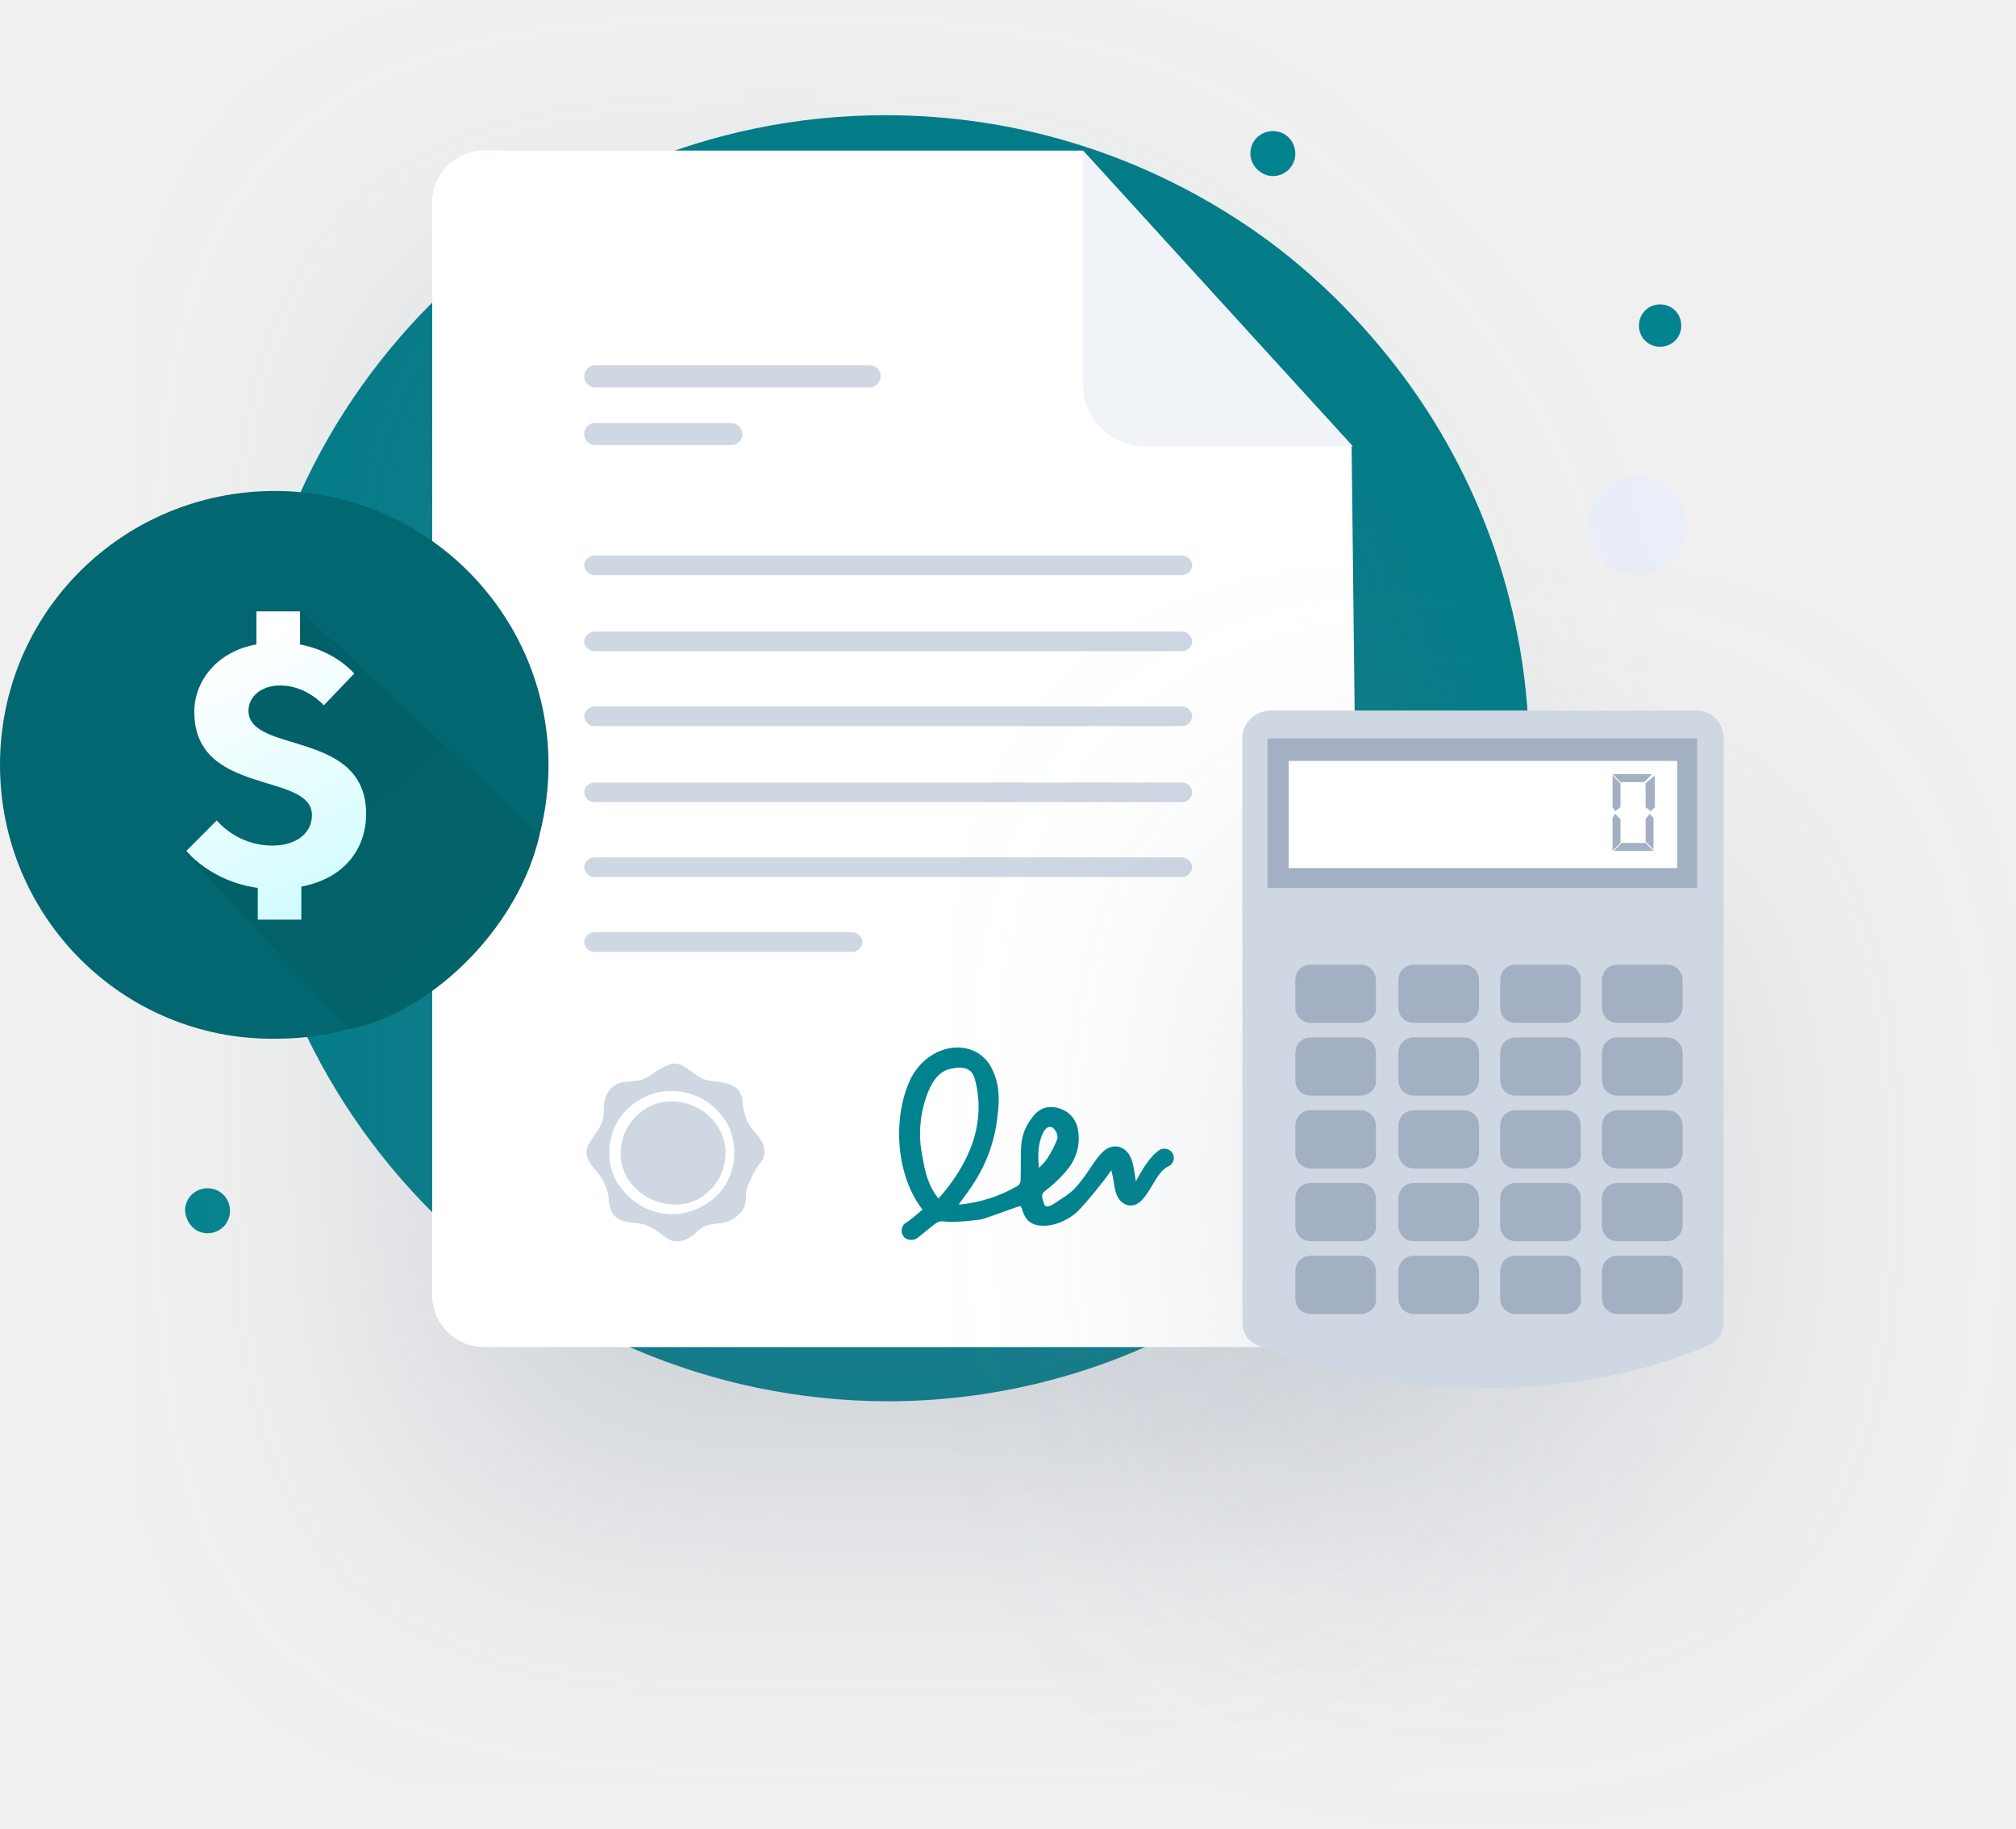
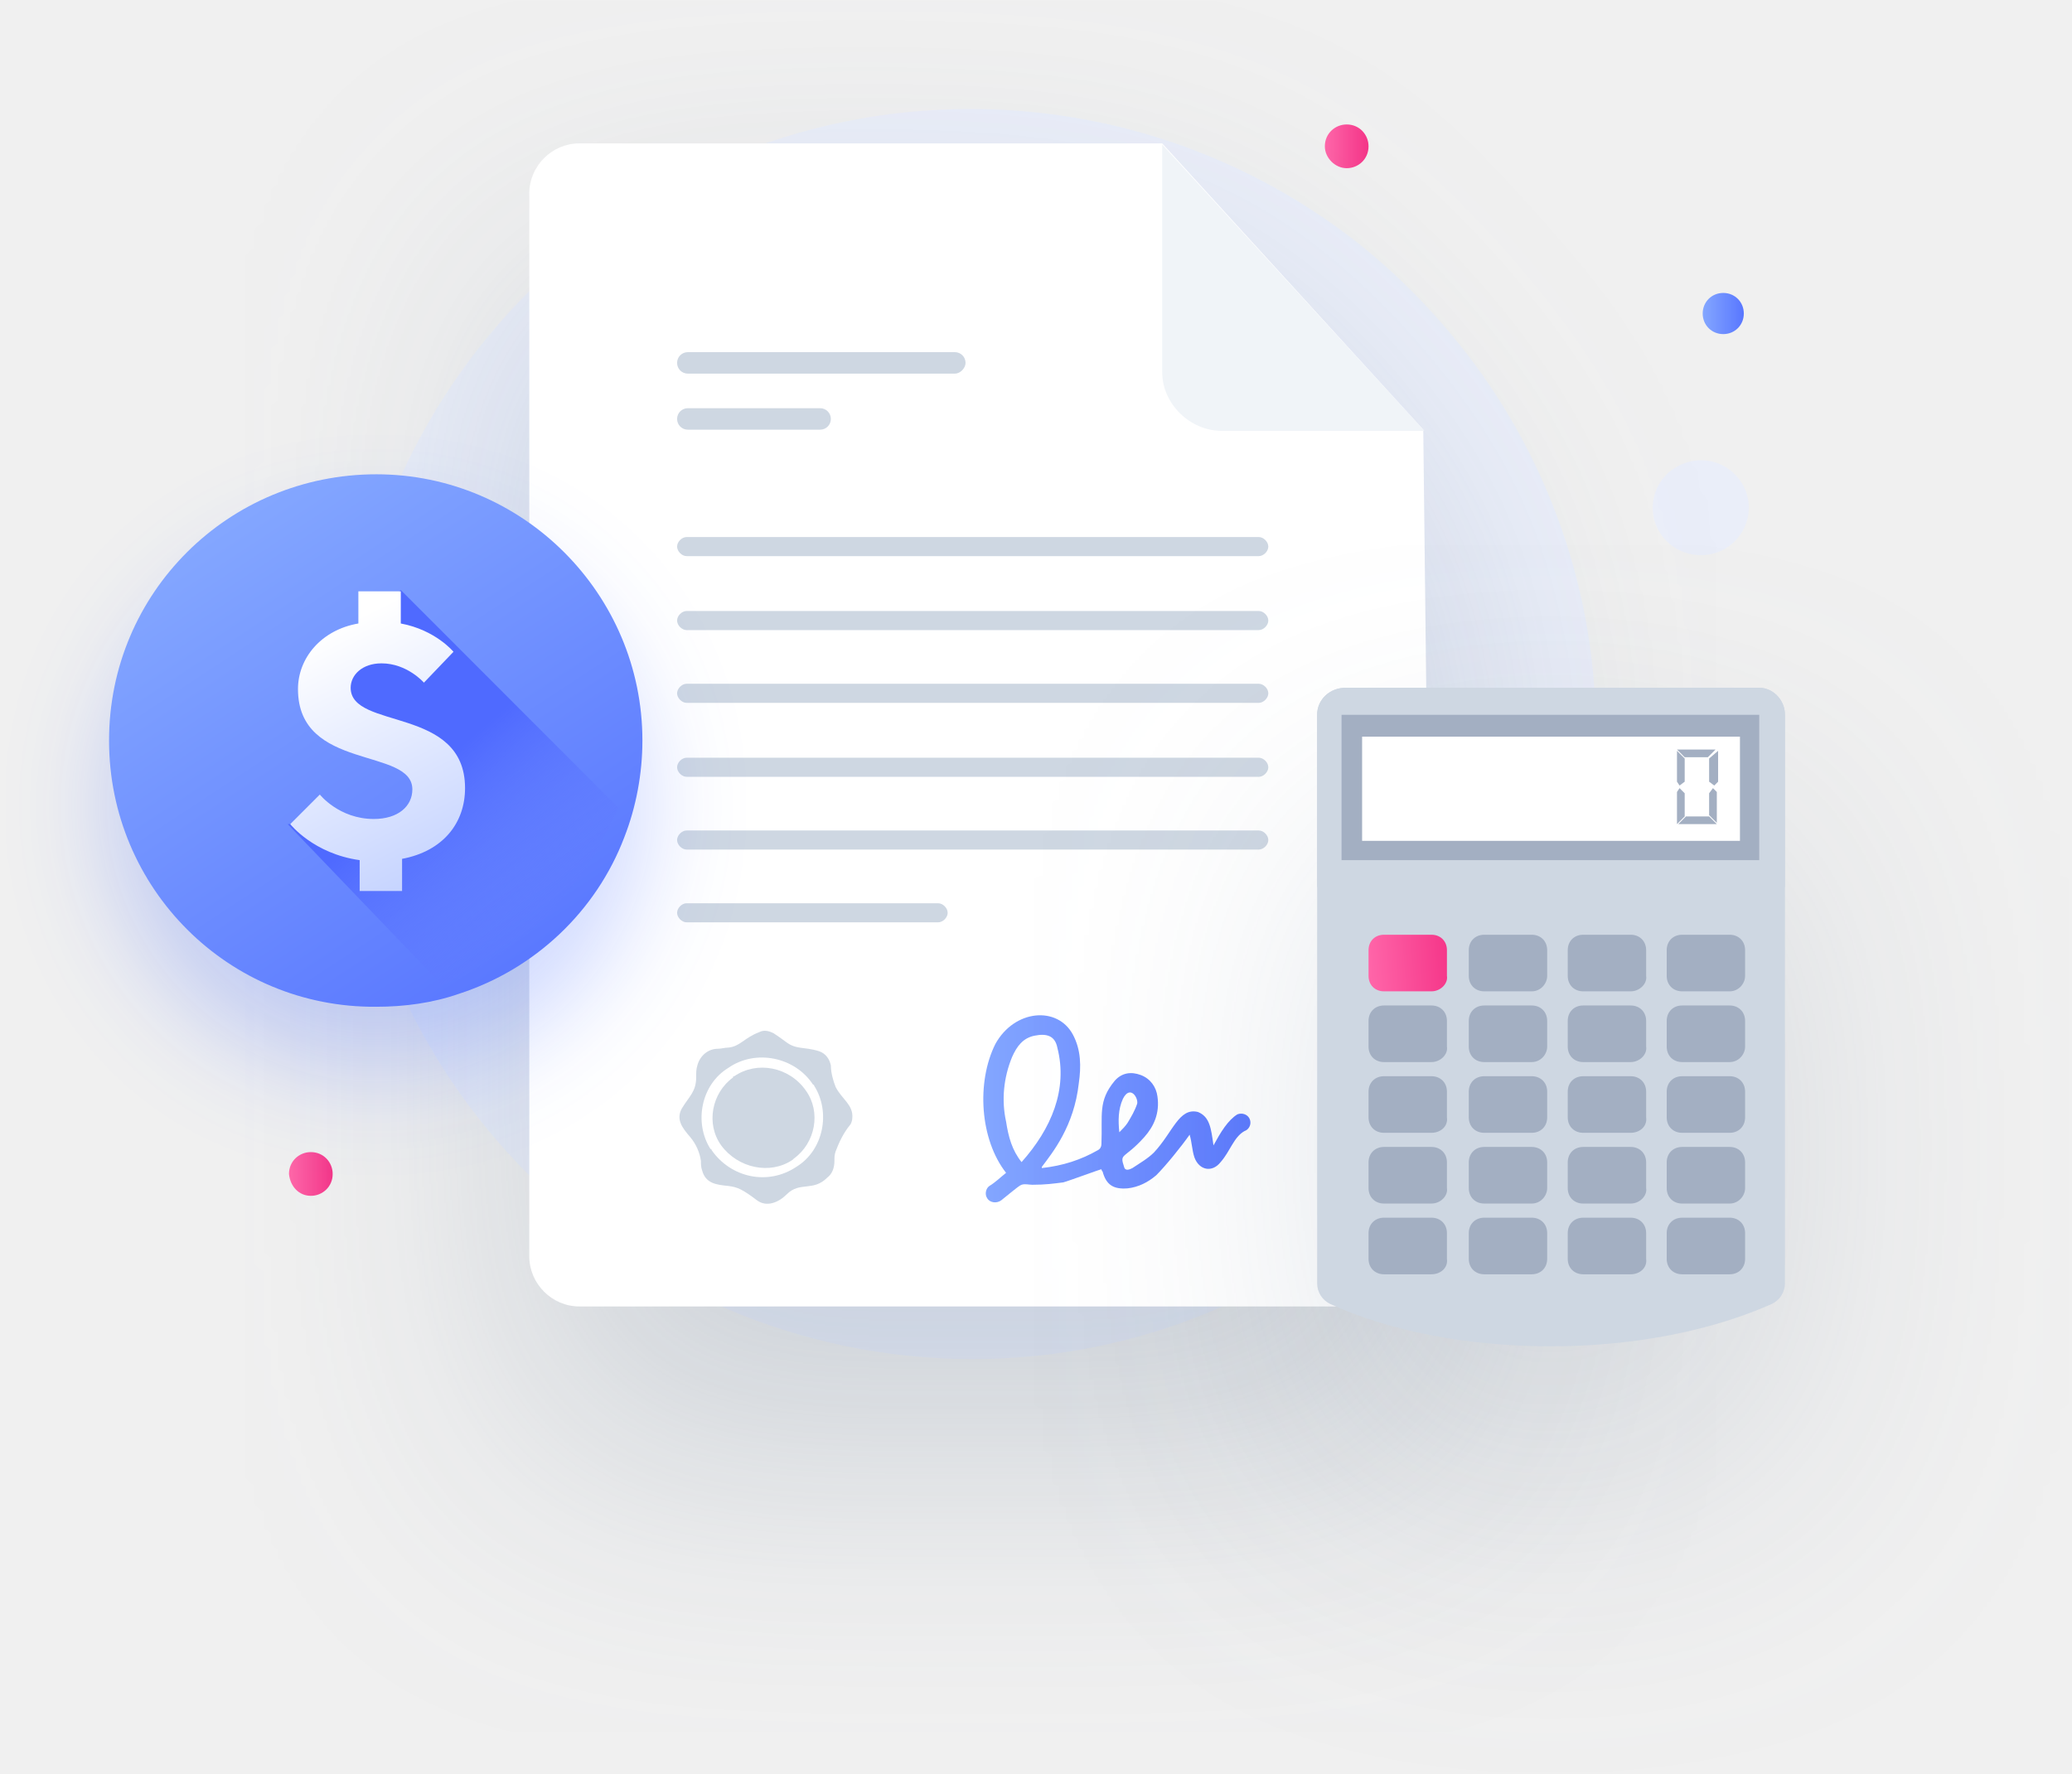
- <svg xmlns="http://www.w3.org/2000/svg" width="280" height="254" viewBox="0 0 280 254" fill="none">
-   <path d="M212.396 105.308C212.396 125.521 205.604 144.265 194.222 159.333C187.981 167.419 180.454 174.585 171.826 180.098C157.874 189.286 141.169 194.615 123.179 194.615C73.797 194.432 33.778 154.372 33.778 105.308C33.778 55.876 73.797 16 122.995 16C140.985 16 157.691 21.329 171.642 30.333C180.27 35.846 187.797 43.013 194.039 51.098C205.604 66.166 212.396 84.91 212.396 105.308Z" fill="#007C87" />
-   <path d="M28.821 171.278C30.473 171.278 31.942 169.991 31.942 168.154C31.942 166.5 30.657 165.03 28.821 165.03C27.169 165.03 25.701 166.316 25.701 168.154C25.884 169.991 27.169 171.278 28.821 171.278Z" fill="#06838F" />
-   <path d="M176.783 24.453C178.435 24.453 179.903 23.167 179.903 21.329C179.903 19.675 178.618 18.205 176.783 18.205C175.13 18.205 173.662 19.491 173.662 21.329C173.662 22.983 175.13 24.453 176.783 24.453Z" fill="#00838F" />
-   <path d="M232.039 77.927C234.792 75.355 234.976 71.128 232.406 68.372C229.836 65.615 225.613 65.432 222.676 68.004C219.923 70.577 219.739 74.803 222.309 77.56C224.879 80.316 229.285 80.5 232.039 77.927Z" fill="#EAEEF9" />
-   <path d="M230.57 48.158C232.222 48.158 233.507 46.872 233.507 45.218C233.507 43.564 232.222 42.278 230.57 42.278C228.918 42.278 227.633 43.564 227.633 45.218C227.633 46.872 228.918 48.158 230.57 48.158Z" fill="#00838F" />
-   <g filter="url(#filter0_d_487_4890)">
-     <path d="M187.72 61.814L189.082 179.923C189.082 183.843 185.847 187.081 181.931 187.081H67.177C63.261 187.081 60.026 183.843 60.026 179.923V28.069C60.026 24.149 63.261 20.911 67.177 20.911H150.433L187.72 61.814Z" fill="white" />
+ <svg xmlns="http://www.w3.org/2000/svg" width="285" height="244" viewBox="0 0 285 244" fill="none">
+   <path d="M219.53 101C219.53 120.465 212.989 138.514 202.029 153.025C196.018 160.811 188.771 167.712 180.462 173.021C167.027 181.868 150.941 187 133.617 187C86.064 186.823 47.527 148.247 47.527 101C47.527 53.399 86.064 15 133.44 15C150.764 15 166.85 20.132 180.285 28.802C188.594 34.111 195.842 41.012 201.852 48.798C212.989 63.309 219.53 81.358 219.53 101Z" fill="#EAEEF9" />
+   <path d="M42.754 164.527C44.345 164.527 45.759 163.288 45.759 161.518C45.759 159.926 44.522 158.51 42.754 158.51C41.163 158.51 39.748 159.749 39.748 161.518C39.925 163.288 41.163 164.527 42.754 164.527Z" fill="url(#paint0_linear_477_4995)" />
+   <path d="M185.235 23.14C186.826 23.14 188.24 21.901 188.24 20.132C188.24 18.539 187.003 17.123 185.235 17.123C183.644 17.123 182.23 18.362 182.23 20.132C182.23 21.724 183.644 23.14 185.235 23.14Z" fill="url(#paint1_linear_477_4995)" />
+   <path d="M238.444 74.634C241.096 72.156 241.273 68.087 238.798 65.432C236.323 62.778 232.257 62.601 229.429 65.078C226.777 67.556 226.601 71.626 229.075 74.28C231.55 76.934 235.793 77.111 238.444 74.634Z" fill="#EAEEF9" />
+   <path d="M237.03 45.967C238.621 45.967 239.859 44.728 239.859 43.136C239.859 41.543 238.621 40.304 237.03 40.304C235.439 40.304 234.202 41.543 234.202 43.136C234.202 44.728 235.439 45.967 237.03 45.967Z" fill="url(#paint2_linear_477_4995)" />
+   <g filter="url(#filter0_d_477_4995)">
+     <path d="M195.767 59.118L197.079 172.852C197.079 176.627 193.964 179.745 190.193 179.745H79.689C75.918 179.745 72.803 176.627 72.803 172.852V26.622C72.803 22.847 75.918 19.729 79.689 19.729H159.862L195.767 59.118Z" fill="white" />
  </g>
-   <path d="M150.433 21.081V53.634C150.433 58.065 154.349 61.985 158.946 61.985H187.89" fill="#F0F4F8" />
-   <path d="M82.5 79.88C81.819 79.88 81.138 79.198 81.138 78.516C81.138 77.835 81.819 77.153 82.5 77.153H164.224C164.905 77.153 165.587 77.835 165.587 78.516C165.587 79.198 164.905 79.88 164.224 79.88H82.5V79.88Z" fill="#CED7E2" />
-   <path d="M82.5 90.447C81.819 90.447 81.138 89.765 81.138 89.083C81.138 88.402 81.819 87.72 82.5 87.72H164.224C164.905 87.72 165.587 88.402 165.587 89.083C165.587 89.765 164.905 90.447 164.224 90.447H82.5Z" fill="#CED7E2" />
-   <path d="M82.5 100.843C81.819 100.843 81.138 100.161 81.138 99.479C81.138 98.798 81.819 98.116 82.5 98.116H164.224C164.905 98.116 165.587 98.798 165.587 99.479C165.587 100.161 164.905 100.843 164.224 100.843H82.5Z" fill="#CED7E2" />
-   <path d="M82.5 111.41C81.819 111.41 81.138 110.728 81.138 110.046C81.138 109.365 81.819 108.683 82.5 108.683H164.224C164.905 108.683 165.587 109.365 165.587 110.046C165.587 110.728 164.905 111.41 164.224 111.41H82.5Z" fill="#CED7E2" />
-   <path d="M82.5 121.806C81.819 121.806 81.138 121.124 81.138 120.443C81.138 119.761 81.819 119.079 82.5 119.079H164.224C164.905 119.079 165.587 119.761 165.587 120.443C165.587 121.124 164.905 121.806 164.224 121.806H82.5Z" fill="#CED7E2" />
-   <path d="M82.5 132.202C81.819 132.202 81.138 131.521 81.138 130.839C81.138 130.157 81.819 129.475 82.5 129.475H118.425C119.106 129.475 119.787 130.157 119.787 130.839C119.787 131.521 119.106 132.202 118.425 132.202H82.5Z" fill="#CED7E2" />
-   <path d="M120.809 53.804H82.671C81.819 53.804 81.138 53.122 81.138 52.27C81.138 51.418 81.819 50.736 82.671 50.736H120.809C121.66 50.736 122.341 51.418 122.341 52.27C122.341 52.952 121.66 53.804 120.809 53.804Z" fill="#CED7E2" />
-   <path d="M101.569 61.814H82.671C81.819 61.814 81.138 61.133 81.138 60.281C81.138 59.428 81.819 58.747 82.671 58.747H101.569C102.421 58.747 103.102 59.428 103.102 60.281C103.102 61.133 102.421 61.814 101.569 61.814Z" fill="#CED7E2" />
-   <path d="M157.754 164.073C157.414 161.687 157.244 159.982 155.541 159.301C152.817 158.619 151.966 162.198 149.241 165.095C148.39 165.947 147.198 166.629 146.177 167.311C145.836 167.481 145.155 167.822 144.985 167.14C144.304 165.095 144.985 166.118 147.879 162.88C149.242 161.346 150.093 159.471 149.752 157.085C149.582 155.722 148.731 154.529 147.369 154.017C146.007 153.506 144.645 153.676 143.623 154.869C141.239 157.767 141.92 159.642 141.75 163.902C141.75 164.243 141.58 164.584 141.239 164.754C138.856 166.118 136.302 166.97 133.237 167.311C133.237 167.14 133.237 167.14 133.237 167.14C134.77 165.095 137.834 161.346 138.515 155.21C138.856 152.824 138.856 150.438 137.664 148.223C135.451 144.132 129.321 144.644 126.597 149.586C123.873 155.04 124.384 163.221 128.129 167.993C127.278 168.674 126.597 169.356 125.746 169.867C125.235 170.208 125.065 171.06 125.405 171.572C125.746 172.253 126.767 172.424 127.448 171.913C130.173 169.697 130.002 169.867 130.343 169.697C130.854 169.527 131.364 169.697 131.875 169.697C133.748 169.697 134.94 169.527 136.302 169.356C136.983 169.186 141.58 167.481 141.75 167.481C141.75 167.481 141.75 167.652 141.92 167.822C142.431 169.697 143.453 170.379 145.496 170.208C147.028 170.038 148.39 169.356 149.582 168.333C150.944 166.97 153.157 164.243 154.349 162.539C154.69 163.732 154.69 164.754 155.03 165.777C155.711 167.652 157.584 167.993 158.776 166.459C160.138 164.925 160.649 162.88 162.181 162.028C162.692 161.857 163.032 161.346 163.032 160.835C163.032 159.812 162.011 159.301 161.16 159.642C159.798 160.494 158.776 162.198 157.754 164.073ZM130.343 166.459C128.981 164.754 128.47 162.88 128.129 160.664C127.448 157.596 127.789 154.358 128.981 151.461C129.662 149.927 130.513 148.734 132.216 148.393C133.918 148.052 135.11 148.393 135.451 150.097C136.983 156.062 134.599 161.687 130.343 166.459ZM144.815 157.426C145.836 155.381 147.028 157.255 146.858 158.108C146.517 159.13 146.007 159.982 145.496 160.835C145.155 161.346 144.815 161.687 144.304 162.198C144.134 160.494 144.134 158.96 144.815 157.426Z" fill="#00838F" />
-   <path d="M96.802 171.061C95.61 172.254 93.908 172.935 92.546 171.913C90.502 170.379 89.822 170.038 88.459 169.868C86.757 169.697 85.225 169.527 84.714 167.652C84.543 167.141 84.543 166.8 84.543 166.289C84.373 165.095 83.862 163.902 83.011 162.88C81.819 161.516 80.968 160.323 81.819 158.79C82.841 157.085 83.862 156.404 83.862 154.358C83.862 153.677 83.862 153.165 84.033 152.654C84.373 151.291 85.565 150.268 86.927 150.268C87.438 150.268 87.949 150.098 88.459 150.098C90.162 149.927 90.673 148.734 92.886 147.882C93.567 147.541 94.248 147.712 94.929 148.052C95.44 148.393 95.951 148.734 96.632 149.245C98.164 150.438 99.186 149.927 101.399 150.609C102.421 150.95 102.931 151.802 103.102 152.654C103.102 153.677 103.442 154.87 103.783 155.722C104.634 157.426 106.337 158.278 106.166 160.153C106.166 160.494 105.996 161.005 105.826 161.176C104.974 162.198 104.293 163.562 103.783 164.925C103.612 165.436 103.612 165.777 103.612 166.289C103.612 167.311 103.272 168.163 102.591 168.675C100.548 170.72 98.675 169.186 96.802 171.061ZM86.076 164.755C88.8 168.675 94.078 169.868 98.164 167.141C102.08 164.755 103.102 159.301 100.718 155.551C100.718 155.551 100.718 155.381 100.548 155.381C97.994 151.461 92.375 150.268 88.459 152.995C84.543 155.381 83.522 160.835 85.906 164.584C86.076 164.584 86.076 164.755 86.076 164.755Z" fill="#CED7E2" />
-   <path d="M89.311 154.188C92.546 151.973 97.143 152.825 99.526 156.233C101.74 159.301 100.888 163.732 97.824 165.948L97.653 166.118C94.419 168.334 89.822 167.311 87.438 164.073C85.225 161.005 86.076 156.574 89.141 154.359C89.141 154.188 89.141 154.188 89.311 154.188Z" fill="#CED7E2" />
-   <path d="M184.86 105.491C186.145 105.124 186.879 103.654 186.512 102.367C186.145 101.081 184.676 100.346 183.391 100.714C182.106 101.081 181.372 102.551 181.739 103.838C182.106 105.124 183.575 105.859 184.86 105.491Z" fill="#EAEEF9" />
-   <g filter="url(#filter1_d_487_4890)">
-     <path d="M239.381 102.551V183.773C239.381 185.06 238.647 186.162 237.546 186.714C229.285 190.389 218.27 192.778 205.971 192.778C193.855 192.778 182.84 190.573 174.396 186.714C173.295 186.162 172.56 185.06 172.56 183.773V102.551C172.56 100.346 174.396 98.692 176.599 98.692H235.343C237.546 98.508 239.381 100.346 239.381 102.551Z" fill="#CED7E2" />
+   <path d="M159.862 19.893V51.24C159.862 55.507 163.633 59.282 168.059 59.282H195.931" fill="#F0F4F8" />
+   <path d="M94.445 76.514C93.789 76.514 93.133 75.858 93.133 75.201C93.133 74.545 93.789 73.888 94.445 73.888H173.142C173.798 73.888 174.454 74.545 174.454 75.201C174.454 75.858 173.798 76.514 173.142 76.514H94.445Z" fill="#CED7E2" />
+   <path d="M94.445 86.69C93.789 86.69 93.133 86.033 93.133 85.377C93.133 84.72 93.789 84.064 94.445 84.064H173.142C173.798 84.064 174.454 84.72 174.454 85.377C174.454 86.033 173.798 86.69 173.142 86.69H94.445Z" fill="#CED7E2" />
+   <path d="M94.445 96.701C93.789 96.701 93.133 96.044 93.133 95.388C93.133 94.731 93.789 94.075 94.445 94.075H173.142C173.798 94.075 174.454 94.731 174.454 95.388C174.454 96.044 173.798 96.701 173.142 96.701H94.445Z" fill="#CED7E2" />
+   <path d="M94.445 106.876C93.789 106.876 93.133 106.22 93.133 105.563C93.133 104.907 93.789 104.25 94.445 104.25H173.142C173.798 104.25 174.454 104.907 174.454 105.563C174.454 106.22 173.798 106.876 173.142 106.876H94.445Z" fill="#CED7E2" />
+   <path d="M94.445 116.887C93.789 116.887 93.133 116.231 93.133 115.574C93.133 114.918 93.789 114.261 94.445 114.261H173.142C173.798 114.261 174.454 114.918 174.454 115.574C174.454 116.231 173.798 116.887 173.142 116.887H94.445Z" fill="#CED7E2" />
+   <path d="M94.445 126.899C93.789 126.899 93.133 126.242 93.133 125.586C93.133 124.929 93.789 124.273 94.445 124.273H129.039C129.695 124.273 130.35 124.929 130.35 125.586C130.35 126.242 129.695 126.899 129.039 126.899H94.445Z" fill="#CED7E2" />
+   <path d="M131.334 51.404H94.609C93.789 51.404 93.133 50.748 93.133 49.927C93.133 49.106 93.789 48.45 94.609 48.45H131.334C132.154 48.45 132.81 49.106 132.81 49.927C132.81 50.583 132.154 51.404 131.334 51.404Z" fill="#CED7E2" />
+   <path d="M112.807 59.117H94.609C93.789 59.117 93.133 58.461 93.133 57.64C93.133 56.82 93.789 56.163 94.609 56.163H112.807C113.627 56.163 114.283 56.82 114.283 57.64C114.283 58.461 113.627 59.117 112.807 59.117Z" fill="#CED7E2" />
+   <path d="M166.912 157.589C166.584 155.291 166.42 153.65 164.78 152.993C162.157 152.337 161.337 155.783 158.714 158.573C157.894 159.394 156.747 160.05 155.763 160.707C155.435 160.871 154.779 161.199 154.615 160.543C153.959 158.573 154.615 159.558 157.402 156.44C158.714 154.963 159.534 153.158 159.206 150.86C159.042 149.547 158.222 148.398 156.911 147.906C155.599 147.413 154.287 147.577 153.304 148.726C151.008 151.516 151.664 153.322 151.5 157.425C151.5 157.753 151.336 158.081 151.008 158.245C148.713 159.558 146.254 160.379 143.303 160.707C143.303 160.543 143.303 160.543 143.303 160.543C144.778 158.573 147.729 154.963 148.385 149.055C148.713 146.757 148.713 144.459 147.565 142.326C145.434 138.387 139.532 138.879 136.908 143.639C134.285 148.89 134.777 156.768 138.384 161.363C137.564 162.02 136.908 162.676 136.089 163.169C135.597 163.497 135.433 164.318 135.761 164.81C136.089 165.466 137.072 165.631 137.728 165.138C140.351 163.005 140.187 163.169 140.515 163.005C141.007 162.841 141.499 163.005 141.991 163.005C143.794 163.005 144.942 162.841 146.254 162.676C146.909 162.512 151.336 160.871 151.5 160.871C151.5 160.871 151.5 161.035 151.664 161.199C152.156 163.005 153.14 163.661 155.107 163.497C156.583 163.333 157.894 162.676 159.042 161.692C160.354 160.379 162.485 157.753 163.633 156.112C163.961 157.26 163.961 158.245 164.288 159.23C164.944 161.035 166.748 161.363 167.895 159.886C169.207 158.409 169.699 156.44 171.174 155.619C171.666 155.455 171.994 154.963 171.994 154.47C171.994 153.486 171.011 152.993 170.191 153.322C168.879 154.142 167.895 155.783 166.912 157.589ZM140.515 159.886C139.204 158.245 138.712 156.44 138.384 154.306C137.728 151.352 138.056 148.234 139.204 145.444C139.86 143.967 140.679 142.818 142.319 142.49C143.958 142.162 145.106 142.49 145.434 144.131C146.909 149.875 144.614 155.291 140.515 159.886ZM154.451 151.188C155.435 149.219 156.583 151.024 156.419 151.845C156.091 152.829 155.599 153.65 155.107 154.47C154.779 154.963 154.451 155.291 153.959 155.783C153.795 154.142 153.795 152.665 154.451 151.188Z" fill="url(#paint3_linear_477_4995)" />
+   <path d="M108.217 164.318C107.069 165.466 105.43 166.123 104.118 165.138C102.151 163.661 101.495 163.333 100.183 163.169C98.544 163.005 97.068 162.841 96.576 161.035C96.412 160.543 96.412 160.215 96.412 159.722C96.248 158.574 95.756 157.425 94.937 156.44C93.789 155.127 92.969 153.978 93.789 152.501C94.773 150.86 95.756 150.203 95.756 148.234C95.756 147.578 95.756 147.085 95.92 146.593C96.248 145.28 97.396 144.295 98.707 144.295C99.199 144.295 99.691 144.131 100.183 144.131C101.823 143.967 102.314 142.818 104.446 141.998C105.102 141.669 105.757 141.833 106.413 142.162C106.905 142.49 107.397 142.818 108.053 143.31C109.528 144.459 110.512 143.967 112.643 144.623C113.627 144.952 114.119 145.772 114.283 146.593C114.283 147.578 114.611 148.726 114.939 149.547C115.759 151.188 117.398 152.009 117.234 153.814C117.234 154.142 117.07 154.635 116.906 154.799C116.086 155.783 115.431 157.096 114.939 158.409C114.775 158.902 114.775 159.23 114.775 159.722C114.775 160.707 114.447 161.528 113.791 162.02C111.824 163.989 110.02 162.512 108.217 164.318ZM97.888 158.245C100.511 162.02 105.594 163.169 109.528 160.543C113.299 158.245 114.283 152.993 111.988 149.383C111.988 149.383 111.988 149.219 111.824 149.219C109.364 145.444 103.954 144.295 100.183 146.921C96.412 149.219 95.428 154.471 97.724 158.081C97.888 158.081 97.888 158.245 97.888 158.245Z" fill="#CED7E2" />
+   <path d="M101.003 148.07C104.118 145.936 108.545 146.757 110.84 150.039C112.972 152.993 112.152 157.261 109.201 159.394L109.037 159.558C105.922 161.692 101.495 160.707 99.2 157.589C97.068 154.635 97.888 150.368 100.839 148.234C100.839 148.07 100.839 148.07 101.003 148.07Z" fill="#CED7E2" />
+   <path d="M193.013 101.177C194.251 100.823 194.958 99.407 194.604 98.169C194.251 96.93 192.836 96.222 191.599 96.576C190.362 96.93 189.654 98.346 190.008 99.584C190.362 100.823 191.776 101.531 193.013 101.177Z" fill="#EAEEF9" />
+   <g filter="url(#filter1_d_477_4995)">
+     <path d="M245.516 98.346V176.56C245.516 177.798 244.808 178.86 243.748 179.391C235.793 182.93 225.186 185.23 213.342 185.23C201.675 185.23 191.069 183.107 182.937 179.391C181.876 178.86 181.169 177.798 181.169 176.56V98.346C181.169 96.222 182.937 94.63 185.058 94.63H241.626C243.748 94.453 245.516 96.222 245.516 98.346Z" fill="#CED7E2" />
  </g>
-   <path d="M239.381 102.551V127.175H172.56V102.551C172.56 100.346 174.396 98.692 176.599 98.692H235.343C237.546 98.508 239.381 100.346 239.381 102.551Z" fill="#CED7E2" />
-   <path d="M234.425 104.021H177.517V121.846H234.241V104.021H234.425Z" fill="white" />
-   <path d="M232.956 105.675V120.56H178.985V105.675H232.956ZM235.894 102.551H232.956H178.985H176.048V105.492V120.376V123.316H178.985H232.773H235.71V120.376V105.492V102.551H235.894Z" fill="#A3AFC2" />
-   <path d="M188.898 142.06H182.106C180.821 142.06 179.903 141.141 179.903 139.855V136.18C179.903 134.893 180.821 133.974 182.106 133.974H188.898C190.183 133.974 191.101 134.893 191.101 136.18V139.855C191.285 140.957 190.183 142.06 188.898 142.06Z" fill="#A3AFC2" />
-   <path d="M188.898 152.167H182.106C180.821 152.167 179.903 151.248 179.903 149.962V146.286C179.903 145 180.821 144.081 182.106 144.081H188.898C190.183 144.081 191.101 145 191.101 146.286V149.962C191.285 151.064 190.183 152.167 188.898 152.167Z" fill="#A3AFC2" />
-   <path d="M188.898 162.274H182.106C180.821 162.274 179.903 161.355 179.903 160.068V156.393C179.903 155.107 180.821 154.188 182.106 154.188H188.898C190.183 154.188 191.101 155.107 191.101 156.393V160.068C191.285 161.355 190.183 162.274 188.898 162.274Z" fill="#A3AFC2" />
-   <path d="M188.898 172.38H182.106C180.821 172.38 179.903 171.462 179.903 170.175V166.5C179.903 165.214 180.821 164.295 182.106 164.295H188.898C190.183 164.295 191.101 165.214 191.101 166.5V170.175C191.285 171.278 190.183 172.38 188.898 172.38Z" fill="#A3AFC2" />
-   <path d="M188.898 182.487H182.106C180.821 182.487 179.903 181.568 179.903 180.282V176.607C179.903 175.32 180.821 174.402 182.106 174.402H188.898C190.183 174.402 191.101 175.32 191.101 176.607V180.282C191.285 181.568 190.183 182.487 188.898 182.487Z" fill="#A3AFC2" />
-   <path d="M203.217 142.06H196.425C195.14 142.06 194.222 141.141 194.222 139.855V136.18C194.222 134.893 195.14 133.974 196.425 133.974H203.217C204.502 133.974 205.42 134.893 205.42 136.18V139.855C205.42 140.957 204.502 142.06 203.217 142.06Z" fill="#A3AFC2" />
-   <path d="M203.217 152.167H196.425C195.14 152.167 194.222 151.248 194.222 149.962V146.286C194.222 145 195.14 144.081 196.425 144.081H203.217C204.502 144.081 205.42 145 205.42 146.286V149.962C205.42 151.064 204.502 152.167 203.217 152.167Z" fill="#A3AFC2" />
-   <path d="M203.217 162.274H196.425C195.14 162.274 194.222 161.355 194.222 160.068V156.393C194.222 155.107 195.14 154.188 196.425 154.188H203.217C204.502 154.188 205.42 155.107 205.42 156.393V160.068C205.42 161.355 204.502 162.274 203.217 162.274Z" fill="#A3AFC2" />
-   <path d="M203.217 172.38H196.425C195.14 172.38 194.222 171.462 194.222 170.175V166.5C194.222 165.214 195.14 164.295 196.425 164.295H203.217C204.502 164.295 205.42 165.214 205.42 166.5V170.175C205.42 171.278 204.502 172.38 203.217 172.38Z" fill="#A3AFC2" />
-   <path d="M203.217 182.487H196.425C195.14 182.487 194.222 181.568 194.222 180.282V176.607C194.222 175.32 195.14 174.402 196.425 174.402H203.217C204.502 174.402 205.42 175.32 205.42 176.607V180.282C205.42 181.568 204.502 182.487 203.217 182.487Z" fill="#A3AFC2" />
-   <path d="M217.353 142.06H210.56C209.275 142.06 208.357 141.141 208.357 139.855V136.18C208.357 134.893 209.275 133.974 210.56 133.974H217.353C218.638 133.974 219.555 134.893 219.555 136.18V139.855C219.739 140.957 218.638 142.06 217.353 142.06Z" fill="#A3AFC2" />
-   <path d="M217.353 152.167H210.56C209.275 152.167 208.357 151.248 208.357 149.962V146.286C208.357 145 209.275 144.081 210.56 144.081H217.353C218.638 144.081 219.555 145 219.555 146.286V149.962C219.739 151.064 218.638 152.167 217.353 152.167Z" fill="#A3AFC2" />
-   <path d="M217.353 162.274H210.56C209.275 162.274 208.357 161.355 208.357 160.068V156.393C208.357 155.107 209.275 154.188 210.56 154.188H217.353C218.638 154.188 219.555 155.107 219.555 156.393V160.068C219.739 161.355 218.638 162.274 217.353 162.274Z" fill="#A3AFC2" />
-   <path d="M217.353 172.38H210.56C209.275 172.38 208.357 171.462 208.357 170.175V166.5C208.357 165.214 209.275 164.295 210.56 164.295H217.353C218.638 164.295 219.555 165.214 219.555 166.5V170.175C219.739 171.278 218.638 172.38 217.353 172.38Z" fill="#A3AFC2" />
-   <path d="M217.353 182.487H210.56C209.275 182.487 208.357 181.568 208.357 180.282V176.607C208.357 175.32 209.275 174.402 210.56 174.402H217.353C218.638 174.402 219.555 175.32 219.555 176.607V180.282C219.739 181.568 218.638 182.487 217.353 182.487Z" fill="#A3AFC2" />
-   <path d="M231.488 142.06H224.695C223.41 142.06 222.492 141.141 222.492 139.855V136.18C222.492 134.893 223.41 133.974 224.695 133.974H231.488C232.773 133.974 233.69 134.893 233.69 136.18V139.855C233.69 140.957 232.773 142.06 231.488 142.06Z" fill="#A3AFC2" />
-   <path d="M231.488 152.167H224.695C223.41 152.167 222.492 151.248 222.492 149.962V146.286C222.492 145 223.41 144.081 224.695 144.081H231.488C232.773 144.081 233.69 145 233.69 146.286V149.962C233.69 151.064 232.773 152.167 231.488 152.167Z" fill="#A3AFC2" />
-   <path d="M231.488 162.274H224.695C223.41 162.274 222.492 161.355 222.492 160.068V156.393C222.492 155.107 223.41 154.188 224.695 154.188H231.488C232.773 154.188 233.69 155.107 233.69 156.393V160.068C233.69 161.355 232.773 162.274 231.488 162.274Z" fill="#A3AFC2" />
-   <path d="M231.488 172.38H224.695C223.41 172.38 222.492 171.462 222.492 170.175V166.5C222.492 165.214 223.41 164.295 224.695 164.295H231.488C232.773 164.295 233.69 165.214 233.69 166.5V170.175C233.69 171.278 232.773 172.38 231.488 172.38Z" fill="#A3AFC2" />
-   <path d="M231.488 182.487H224.695C223.41 182.487 222.492 181.568 222.492 180.282V176.607C222.492 175.32 223.41 174.402 224.695 174.402H231.488C232.773 174.402 233.69 175.32 233.69 176.607V180.282C233.69 181.568 232.773 182.487 231.488 182.487Z" fill="#A3AFC2" />
-   <path d="M228.367 108.614L229.468 107.513H223.961L225.063 108.614H228.367Z" fill="#A3AFC2" />
-   <path d="M225.246 117.068L224.145 118.17H229.652L228.551 117.068H225.246Z" fill="#A3AFC2" />
-   <path d="M228.551 113.761V116.884L229.652 117.987V113.577L229.101 113.026L228.551 113.761Z" fill="#A3AFC2" />
-   <path d="M228.551 108.799V112.107L229.285 112.658L229.836 112.107V107.697L228.551 108.799Z" fill="#A3AFC2" />
-   <path d="M225.063 112.107V108.799L223.961 107.697V112.107L224.328 112.658L225.063 112.107Z" fill="#A3AFC2" />
-   <path d="M225.063 113.761L224.328 113.026L223.961 113.577V118.171L225.063 117.068V113.761Z" fill="#A3AFC2" />
-   <path d="M76.183 106.226C76.183 111.004 75.266 115.782 73.614 120.009C69.575 130.667 60.763 138.936 49.932 142.427C46.261 143.714 42.222 144.265 38.184 144.265C17.072 144.449 0 127.359 0 106.226C0 85.094 17.072 68.188 38.184 68.188C59.111 68.188 76.183 85.278 76.183 106.226Z" fill="#026771" />
-   <path d="M74.937 115.916C72.335 127.885 60.886 140.374 48.397 142.976L25.517 118.171L47.913 117.803L33.044 99.427L37.449 90.79L38 88.034L41.672 84.726L74.937 115.916Z" fill="url(#paint0_linear_487_4890)" />
-   <path d="M49.198 93.547L44.976 97.957C44.976 97.957 42.589 95.201 38.918 95.201C36.164 95.201 34.512 96.854 34.512 98.692C34.512 104.756 50.85 101.265 50.85 113.025C50.85 117.987 47.73 122.03 41.855 123.132V127.726H35.797V123.316C29.188 122.397 25.884 118.171 25.884 118.171L30.106 113.944C30.106 113.944 32.86 117.436 37.816 117.436C41.304 117.436 43.324 115.598 43.324 113.209C43.324 107.145 26.985 110.636 26.985 98.876C26.985 94.466 30.29 90.423 35.614 89.504V84.91H41.672V89.504C46.628 90.423 49.198 93.547 49.198 93.547Z" fill="url(#paint1_linear_487_4890)" />
+   <path d="M245.516 98.346V122.058H181.169V98.346C181.169 96.222 182.937 94.63 185.058 94.63H241.626C243.748 94.453 245.516 96.222 245.516 98.346Z" fill="#CED7E2" />
+   <path d="M240.742 99.761H185.942V116.926H240.566V99.761H240.742Z" fill="white" />
+   <path d="M239.328 101.354V115.687H187.356V101.354H239.328ZM242.157 98.346H239.328H187.356H184.528V101.177V115.51V118.342H187.356H239.152H241.98V115.51V101.177V98.346H242.157Z" fill="#A3AFC2" />
+   <path d="M196.902 136.391H190.361C189.124 136.391 188.24 135.506 188.24 134.268V130.729C188.24 129.49 189.124 128.605 190.361 128.605H196.902C198.14 128.605 199.023 129.49 199.023 130.729V134.268C199.2 135.329 198.14 136.391 196.902 136.391Z" fill="url(#paint4_linear_477_4995)" />
+   <path d="M196.902 146.124H190.361C189.124 146.124 188.24 145.239 188.24 144V140.461C188.24 139.222 189.124 138.338 190.361 138.338H196.902C198.14 138.338 199.023 139.222 199.023 140.461V144C199.2 145.062 198.14 146.124 196.902 146.124Z" fill="#A3AFC2" />
+   <path d="M196.902 155.856H190.361C189.124 155.856 188.24 154.971 188.24 153.733V150.193C188.24 148.955 189.124 148.07 190.361 148.07H196.902C198.14 148.07 199.023 148.955 199.023 150.193V153.733C199.2 154.971 198.14 155.856 196.902 155.856Z" fill="#A3AFC2" />
+   <path d="M196.902 165.589H190.361C189.124 165.589 188.24 164.704 188.24 163.465V159.926C188.24 158.687 189.124 157.802 190.361 157.802H196.902C198.14 157.802 199.023 158.687 199.023 159.926V163.465C199.2 164.527 198.14 165.589 196.902 165.589Z" fill="#A3AFC2" />
+   <path d="M196.902 175.321H190.361C189.124 175.321 188.24 174.436 188.24 173.198V169.659C188.24 168.42 189.124 167.535 190.361 167.535H196.902C198.14 167.535 199.023 168.42 199.023 169.659V173.198C199.2 174.436 198.14 175.321 196.902 175.321Z" fill="#A3AFC2" />
+   <path d="M210.691 136.391H204.15C202.913 136.391 202.029 135.506 202.029 134.268V130.729C202.029 129.49 202.913 128.605 204.15 128.605H210.691C211.928 128.605 212.812 129.49 212.812 130.729V134.268C212.812 135.329 211.928 136.391 210.691 136.391Z" fill="#A3AFC2" />
+   <path d="M210.691 146.124H204.15C202.913 146.124 202.029 145.239 202.029 144V140.461C202.029 139.222 202.913 138.338 204.15 138.338H210.691C211.928 138.338 212.812 139.222 212.812 140.461V144C212.812 145.062 211.928 146.124 210.691 146.124Z" fill="#A3AFC2" />
+   <path d="M210.691 155.856H204.15C202.913 155.856 202.029 154.971 202.029 153.733V150.193C202.029 148.955 202.913 148.07 204.15 148.07H210.691C211.928 148.07 212.812 148.955 212.812 150.193V153.733C212.812 154.971 211.928 155.856 210.691 155.856Z" fill="#A3AFC2" />
+   <path d="M210.691 165.589H204.15C202.913 165.589 202.029 164.704 202.029 163.465V159.926C202.029 158.687 202.913 157.802 204.15 157.802H210.691C211.928 157.802 212.812 158.687 212.812 159.926V163.465C212.812 164.527 211.928 165.589 210.691 165.589Z" fill="#A3AFC2" />
+   <path d="M210.691 175.321H204.15C202.913 175.321 202.029 174.436 202.029 173.198V169.659C202.029 168.42 202.913 167.535 204.15 167.535H210.691C211.928 167.535 212.812 168.42 212.812 169.659V173.198C212.812 174.436 211.928 175.321 210.691 175.321Z" fill="#A3AFC2" />
+   <path d="M224.302 136.391H217.762C216.524 136.391 215.64 135.506 215.64 134.268V130.729C215.64 129.49 216.524 128.605 217.762 128.605H224.302C225.54 128.605 226.424 129.49 226.424 130.729V134.268C226.6 135.329 225.54 136.391 224.302 136.391Z" fill="#A3AFC2" />
+   <path d="M224.302 146.124H217.762C216.524 146.124 215.64 145.239 215.64 144V140.461C215.64 139.222 216.524 138.338 217.762 138.338H224.302C225.54 138.338 226.424 139.222 226.424 140.461V144C226.6 145.062 225.54 146.124 224.302 146.124Z" fill="#A3AFC2" />
+   <path d="M224.302 155.856H217.762C216.524 155.856 215.64 154.971 215.64 153.733V150.193C215.64 148.955 216.524 148.07 217.762 148.07H224.302C225.54 148.07 226.424 148.955 226.424 150.193V153.733C226.6 154.971 225.54 155.856 224.302 155.856Z" fill="#A3AFC2" />
+   <path d="M224.302 165.589H217.762C216.524 165.589 215.64 164.704 215.64 163.465V159.926C215.64 158.687 216.524 157.802 217.762 157.802H224.302C225.54 157.802 226.424 158.687 226.424 159.926V163.465C226.6 164.527 225.54 165.589 224.302 165.589Z" fill="#A3AFC2" />
+   <path d="M224.302 175.321H217.762C216.524 175.321 215.64 174.436 215.64 173.198V169.659C215.64 168.42 216.524 167.535 217.762 167.535H224.302C225.54 167.535 226.424 168.42 226.424 169.659V173.198C226.6 174.436 225.54 175.321 224.302 175.321Z" fill="#A3AFC2" />
+   <path d="M237.914 136.391H231.373C230.136 136.391 229.252 135.506 229.252 134.268V130.729C229.252 129.49 230.136 128.605 231.373 128.605H237.914C239.151 128.605 240.035 129.49 240.035 130.729V134.268C240.035 135.329 239.151 136.391 237.914 136.391Z" fill="#A3AFC2" />
+   <path d="M237.914 146.124H231.373C230.136 146.124 229.252 145.239 229.252 144V140.461C229.252 139.222 230.136 138.338 231.373 138.338H237.914C239.151 138.338 240.035 139.222 240.035 140.461V144C240.035 145.062 239.151 146.124 237.914 146.124Z" fill="#A3AFC2" />
+   <path d="M237.914 155.856H231.373C230.136 155.856 229.252 154.971 229.252 153.733V150.193C229.252 148.955 230.136 148.07 231.373 148.07H237.914C239.151 148.07 240.035 148.955 240.035 150.193V153.733C240.035 154.971 239.151 155.856 237.914 155.856Z" fill="#A3AFC2" />
+   <path d="M237.914 165.589H231.373C230.136 165.589 229.252 164.704 229.252 163.465V159.926C229.252 158.687 230.136 157.802 231.373 157.802H237.914C239.151 157.802 240.035 158.687 240.035 159.926V163.465C240.035 164.527 239.151 165.589 237.914 165.589Z" fill="#A3AFC2" />
+   <path d="M237.914 175.321H231.373C230.136 175.321 229.252 174.436 229.252 173.198V169.659C229.252 168.42 230.136 167.535 231.373 167.535H237.914C239.151 167.535 240.035 168.42 240.035 169.659V173.198C240.035 174.436 239.151 175.321 237.914 175.321Z" fill="#A3AFC2" />
+   <path d="M234.909 104.184L235.97 103.123H230.666L231.727 104.184H234.909Z" fill="#A3AFC2" />
+   <path d="M231.904 112.325L230.843 113.386H236.146L235.086 112.325H231.904Z" fill="#A3AFC2" />
+   <path d="M235.086 109.14V112.148L236.146 113.21V108.963L235.616 108.432L235.086 109.14Z" fill="#A3AFC2" />
+   <path d="M235.086 104.362V107.547L235.793 108.078L236.323 107.547V103.301L235.086 104.362Z" fill="#A3AFC2" />
+   <path d="M231.727 107.547V104.362L230.666 103.301V107.547L231.02 108.078L231.727 107.547Z" fill="#A3AFC2" />
+   <path d="M231.727 109.14L231.02 108.432L230.666 108.963V113.387L231.727 112.325V109.14Z" fill="#A3AFC2" />
+   <g filter="url(#filter2_d_477_4995)">
+     <path d="M88.362 101.885C88.362 106.486 87.478 111.086 85.887 115.156C81.998 125.42 73.513 133.383 63.083 136.745C59.547 137.984 55.658 138.514 51.769 138.514C31.44 138.691 15 122.235 15 101.885C15 81.535 31.44 65.255 51.769 65.255C71.922 65.255 88.362 81.712 88.362 101.885Z" fill="url(#paint5_linear_477_4995)" />
+   </g>
+   <path d="M85.003 111.086C80.937 121.35 71.215 131.967 60.785 135.506L39.572 113.387L61.139 113.033L46.82 95.337L51.062 87.02L51.593 84.366L55.128 81.181L85.003 111.086Z" fill="url(#paint6_linear_477_4995)" />
+   <path d="M62.376 89.675L58.31 93.922C58.31 93.922 56.012 91.267 52.477 91.267C49.825 91.267 48.234 92.86 48.234 94.629C48.234 100.469 63.967 97.107 63.967 108.432C63.967 113.21 60.962 117.103 55.305 118.164V122.588H49.471V118.341C43.107 117.457 39.925 113.387 39.925 113.387L43.991 109.317C43.991 109.317 46.643 112.679 51.416 112.679C54.775 112.679 56.719 110.909 56.719 108.609C56.719 102.769 40.986 106.131 40.986 94.806C40.986 90.559 44.168 86.666 49.294 85.782V81.358H55.128V85.782C59.901 86.666 62.376 89.675 62.376 89.675Z" fill="url(#paint7_linear_477_4995)" />
  <defs>
-     <filter id="filter0_d_487_4890" x="19.515" y="0.656" width="210.077" height="247.192" filterUnits="userSpaceOnUse" color-interpolation-filters="sRGB">
+     <filter id="filter0_d_477_4995" x="33.792" y="0.224" width="202.297" height="238.036" filterUnits="userSpaceOnUse" color-interpolation-filters="sRGB">
      <feFlood flood-opacity="0" result="BackgroundImageFix" />
      <feColorMatrix in="SourceAlpha" type="matrix" values="0 0 0 0 0 0 0 0 0 0 0 0 0 0 0 0 0 0 127 0" result="hardAlpha" />
-       <feOffset dy="20.255" />
-       <feGaussianBlur stdDeviation="20.255" />
+       <feOffset dy="19.505" />
+       <feGaussianBlur stdDeviation="19.505" />
      <feColorMatrix type="matrix" values="0 0 0 0 0.398 0 0 0 0 0.477 0 0 0 0 0.575 0 0 0 0.26 0" />
-       <feBlend mode="normal" in2="BackgroundImageFix" result="effect1_dropShadow_487_4890" />
-       <feBlend mode="normal" in="SourceGraphic" in2="effect1_dropShadow_487_4890" result="shape" />
+       <feBlend mode="normal" in2="BackgroundImageFix" result="effect1_dropShadow_477_4995" />
+       <feBlend mode="normal" in="SourceGraphic" in2="effect1_dropShadow_477_4995" result="shape" />
    </filter>
-     <filter id="filter1_d_487_4890" x="132.05" y="78.424" width="147.843" height="175.12" filterUnits="userSpaceOnUse" color-interpolation-filters="sRGB">
+     <filter id="filter1_d_477_4995" x="142.159" y="75.112" width="142.367" height="168.634" filterUnits="userSpaceOnUse" color-interpolation-filters="sRGB">
      <feFlood flood-opacity="0" result="BackgroundImageFix" />
      <feColorMatrix in="SourceAlpha" type="matrix" values="0 0 0 0 0 0 0 0 0 0 0 0 0 0 0 0 0 0 127 0" result="hardAlpha" />
-       <feOffset dy="20.255" />
-       <feGaussianBlur stdDeviation="20.255" />
+       <feOffset dy="19.505" />
+       <feGaussianBlur stdDeviation="19.505" />
      <feColorMatrix type="matrix" values="0 0 0 0 0.398 0 0 0 0 0.477 0 0 0 0 0.575 0 0 0 0.18 0" />
-       <feBlend mode="normal" in2="BackgroundImageFix" result="effect1_dropShadow_487_4890" />
-       <feBlend mode="normal" in="SourceGraphic" in2="effect1_dropShadow_487_4890" result="shape" />
+       <feBlend mode="normal" in2="BackgroundImageFix" result="effect1_dropShadow_477_4995" />
+       <feBlend mode="normal" in="SourceGraphic" in2="effect1_dropShadow_477_4995" result="shape" />
    </filter>
-     <linearGradient id="paint0_linear_487_4890" x1="44.761" y1="112.058" x2="64.149" y2="133.875" gradientUnits="userSpaceOnUse">
-       <stop stop-color="#026068" />
-       <stop offset="1" stop-color="#03636B" />
+     <filter id="filter2_d_477_4995" x="0.814" y="59.935" width="101.733" height="101.632" filterUnits="userSpaceOnUse" color-interpolation-filters="sRGB">
+       <feFlood flood-opacity="0" result="BackgroundImageFix" />
+       <feColorMatrix in="SourceAlpha" type="matrix" values="0 0 0 0 0 0 0 0 0 0 0 0 0 0 0 0 0 0 127 0" result="hardAlpha" />
+       <feOffset dy="8.866" />
+       <feGaussianBlur stdDeviation="7.093" />
+       <feColorMatrix type="matrix" values="0 0 0 0 0.113 0 0 0 0 0.296 0 0 0 0 1 0 0 0 0.22 0" />
+       <feBlend mode="normal" in2="BackgroundImageFix" result="effect1_dropShadow_477_4995" />
+       <feBlend mode="normal" in="SourceGraphic" in2="effect1_dropShadow_477_4995" result="shape" />
+     </filter>
+     <linearGradient id="paint0_linear_477_4995" x1="39.898" y1="161.636" x2="45.612" y2="161.636" gradientUnits="userSpaceOnUse">
+       <stop stop-color="#FF66A9" />
+       <stop offset="1" stop-color="#F53689" />
    </linearGradient>
-     <linearGradient id="paint1_linear_487_4890" x1="48.483" y1="127.889" x2="30.042" y2="91.352" gradientUnits="userSpaceOnUse">
-       <stop offset="0.011" stop-color="#CEFBFF" />
+     <linearGradient id="paint1_linear_477_4995" x1="182.246" y1="20.139" x2="187.961" y2="20.139" gradientUnits="userSpaceOnUse">
+       <stop stop-color="#FF66A9" />
+       <stop offset="1" stop-color="#F53689" />
+     </linearGradient>
+     <linearGradient id="paint2_linear_477_4995" x1="234.312" y1="43.137" x2="239.679" y2="43.137" gradientUnits="userSpaceOnUse">
+       <stop stop-color="#83A6FF" />
+       <stop offset="1" stop-color="#5A78FF" />
+     </linearGradient>
+     <linearGradient id="paint3_linear_477_4995" x1="135.34" y1="152.553" x2="172.443" y2="152.553" gradientUnits="userSpaceOnUse">
+       <stop stop-color="#83A6FF" />
+       <stop offset="1" stop-color="#5A78FF" />
+     </linearGradient>
+     <linearGradient id="paint4_linear_477_4995" x1="188.127" y1="132.748" x2="199.279" y2="131.96" gradientUnits="userSpaceOnUse">
+       <stop stop-color="#FF66A9" />
+       <stop offset="1" stop-color="#F53689" />
+     </linearGradient>
+     <linearGradient id="paint5_linear_477_4995" x1="31.939" y1="71.878" x2="72.41" y2="133.451" gradientUnits="userSpaceOnUse">
+       <stop stop-color="#83A6FF" />
+       <stop offset="1" stop-color="#5A78FF" />
+     </linearGradient>
+     <linearGradient id="paint6_linear_477_4995" x1="58.103" y1="107.5" x2="76.773" y2="128.51" gradientUnits="userSpaceOnUse">
+       <stop stop-color="#4F6AFF" />
+       <stop offset="1" stop-color="#657EFF" stop-opacity="0" />
+     </linearGradient>
+     <linearGradient id="paint7_linear_477_4995" x1="61.687" y1="122.745" x2="43.929" y2="87.561" gradientUnits="userSpaceOnUse">
+       <stop offset="0.011" stop-color="#C2D1FF" />
      <stop offset="1" stop-color="white" />
    </linearGradient>
  </defs>
</svg>
